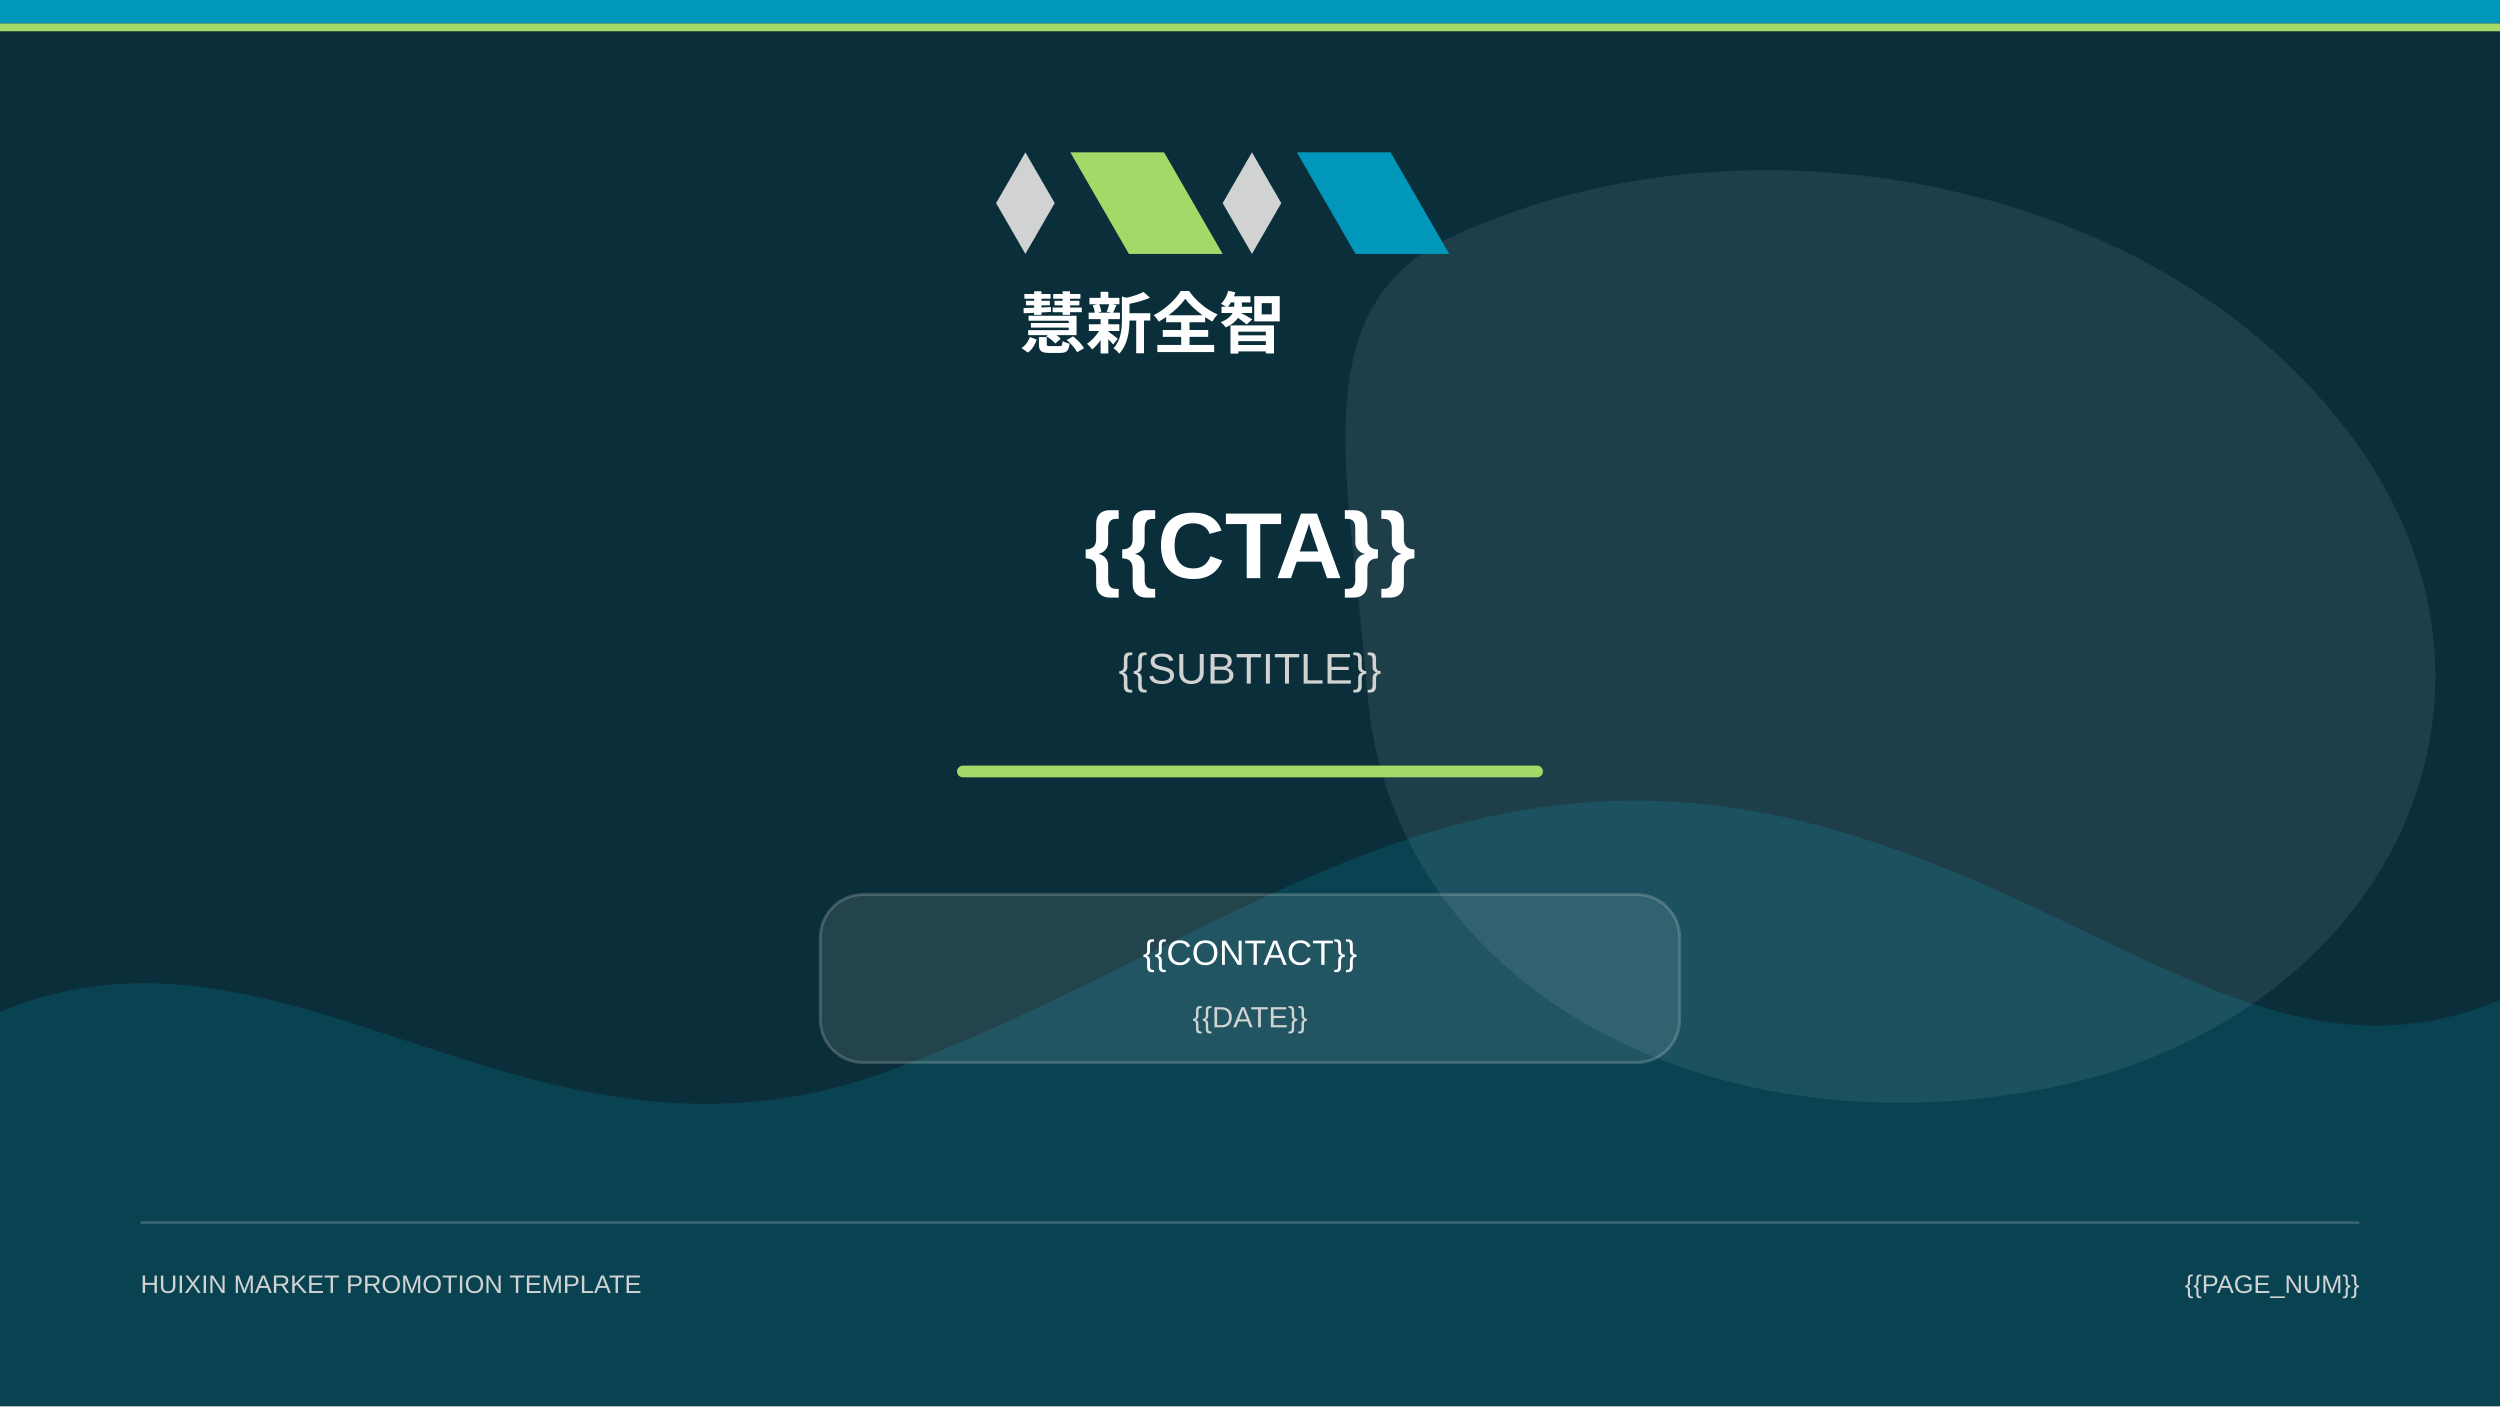
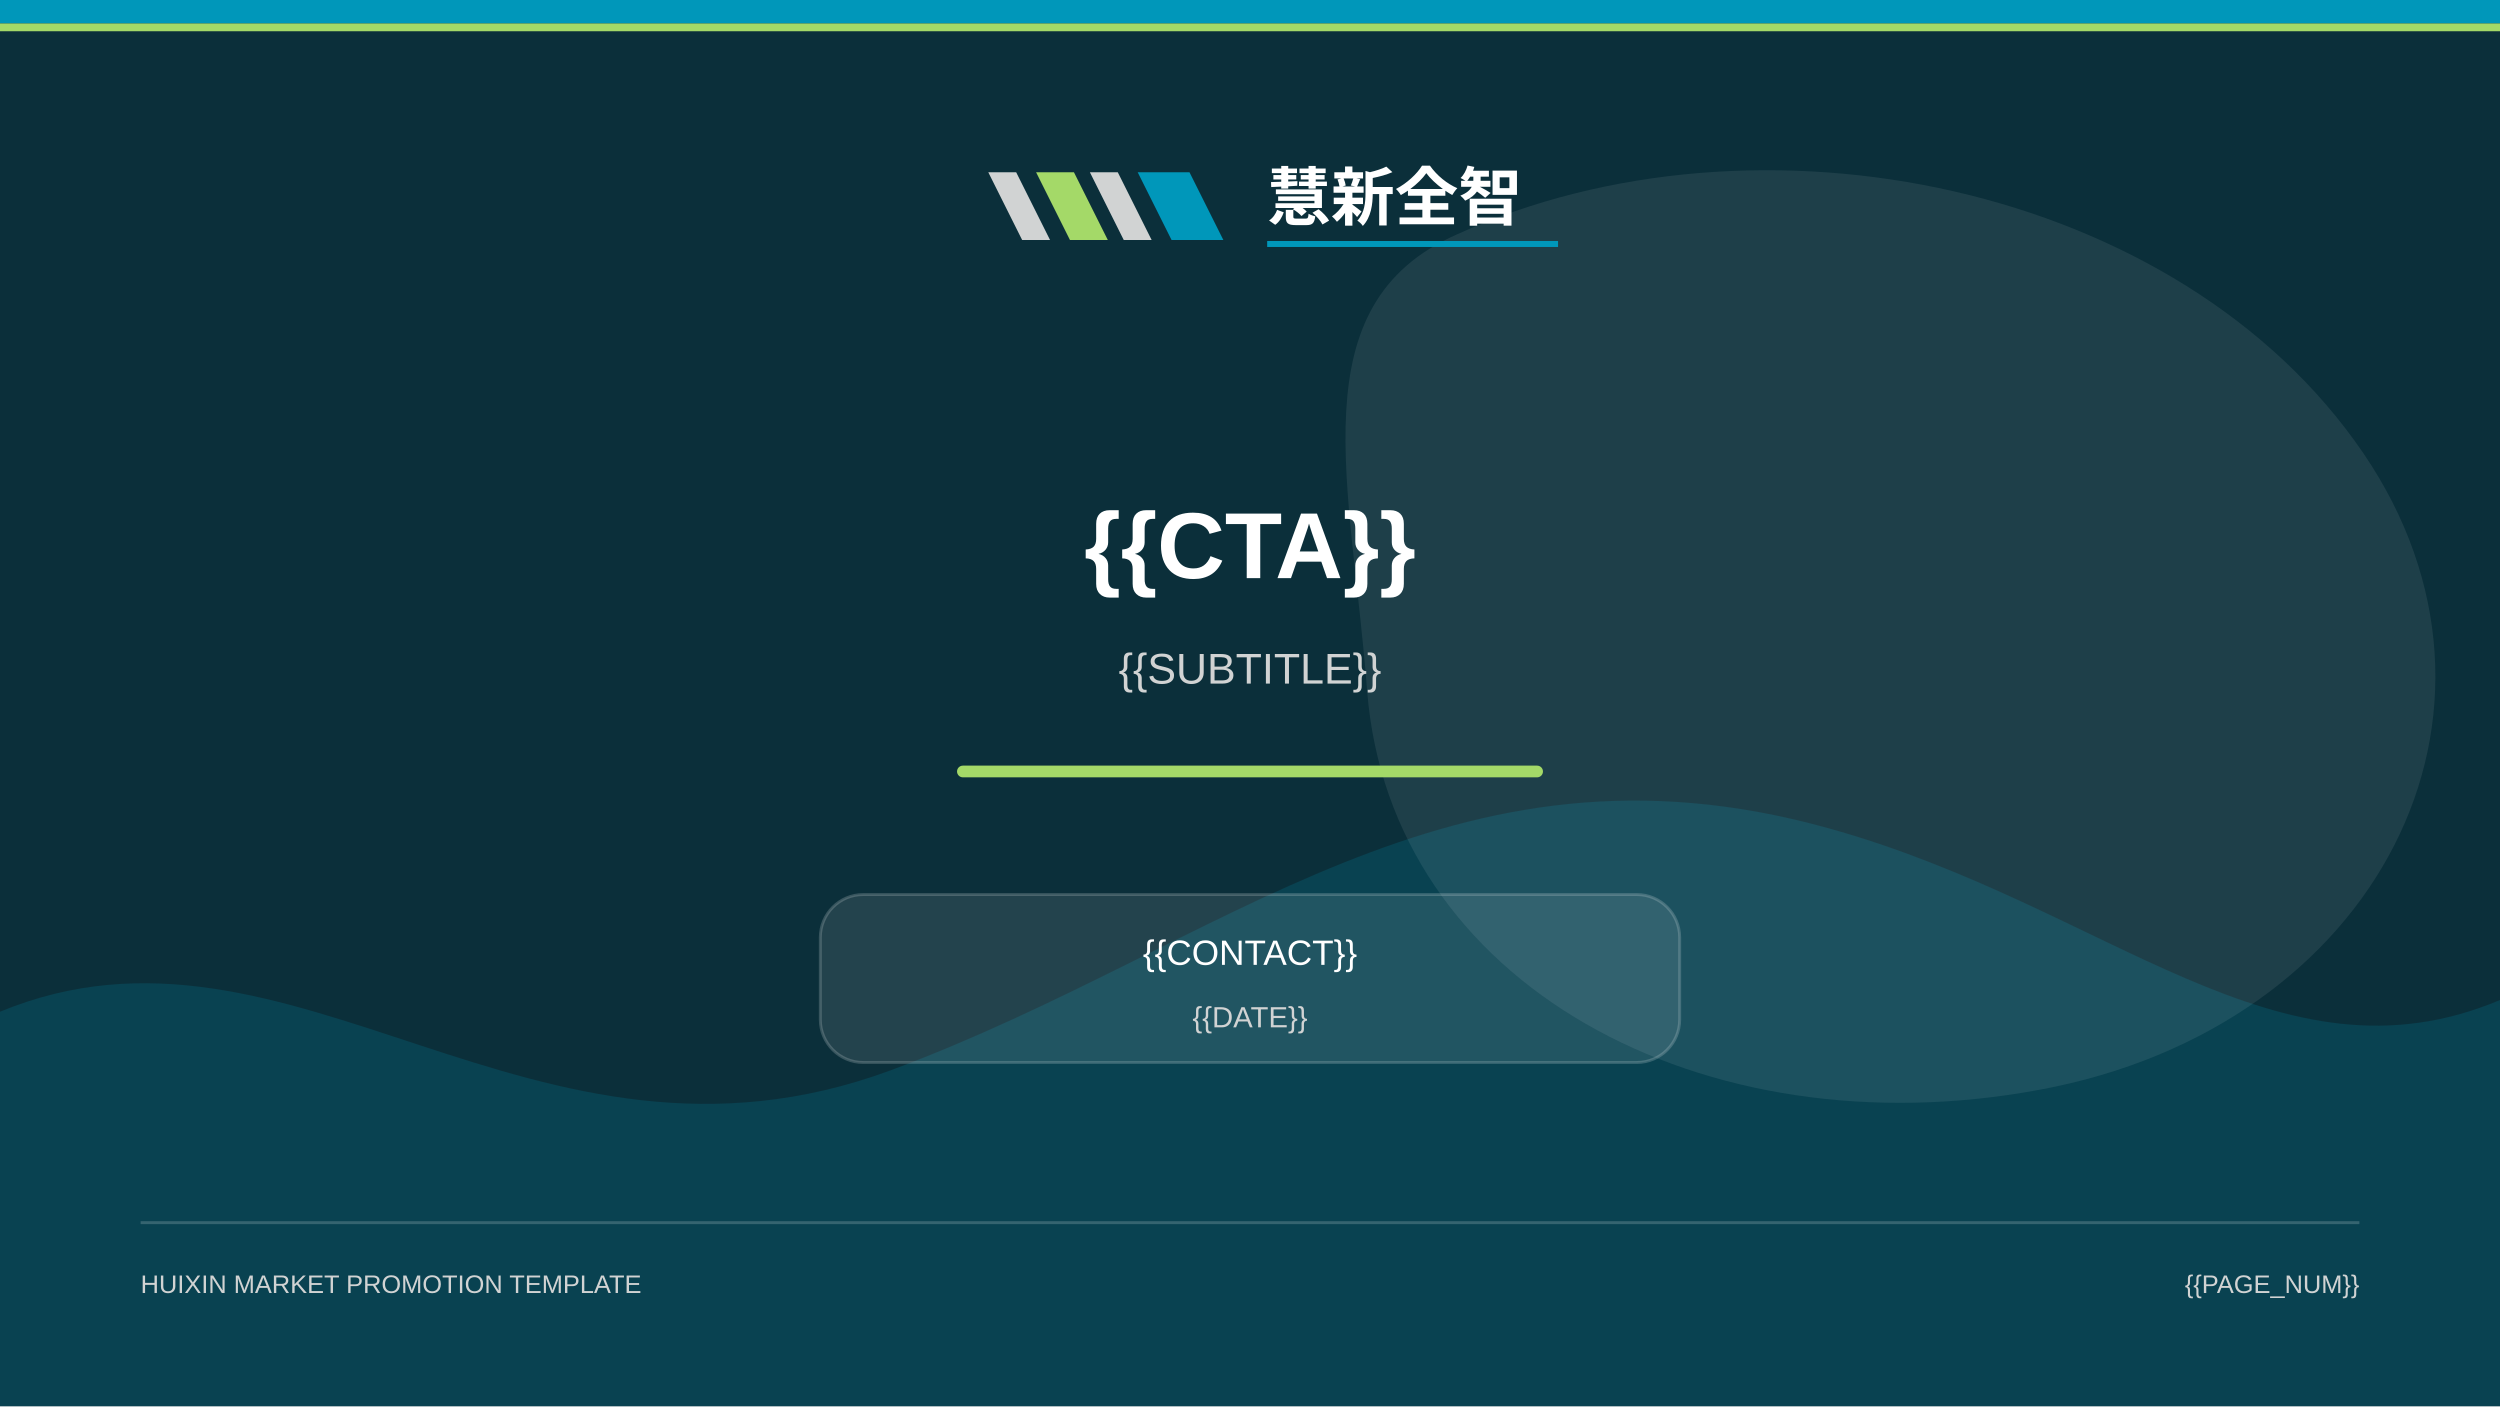
<svg xmlns="http://www.w3.org/2000/svg" viewBox="0 0 1280 720">
  <rect x="0" y="0" width="1280" height="720" fill="#0B2F3A" />
  <rect x="0" y="0" width="1280" height="12" fill="#0097BA" />
  <rect x="0" y="12" width="1280" height="4" fill="#A4D968" />
  <path d="M0 518 C150 456 272 616 456 548 C628 484 742 370 936 424 C1080 464 1166 560 1280 512 L1280 720 L0 720 Z" fill="#0097BA" fill-opacity="0.18" />
  <path d="M746 120 C900 50 1116 94 1210 232 C1300 364 1218 526 1044 558 C872 590 712 504 700 354 C692 248 664 156 746 120 Z" fill="#FFFFFF" fill-opacity="0.08" />
-   <g id="huixin-logo">
-     <polygon points="510,104 525,78 540,104 525,130" fill="#D1D3D3" />
-     <polygon points="548,78 596,78 626,130 578,130" fill="#A4D968" />
-     <polygon points="626,104 641,78 656,104 641,130" fill="#D1D3D3" />
-     <polygon points="664,78 712,78 742,130 694,130" fill="#0097BA" />
-     <text x="522" y="178" fill="#FFFFFF" font-family="Microsoft YaHei, PingFang SC, Arial, sans-serif" font-size="34" font-weight="700">慧新全智</text>
+   <g id="huixin-logo" transform="translate(506 78) scale(1.02)">
+     <polygon points="0,10 14,10 31,44 17,44" fill="#D1D3D3" />
+     <polygon points="24,10 43,10 60,44 41,44" fill="#A4D968" />
+     <polygon points="51,10 65,10 82,44 68,44" fill="#D1D3D3" />
+     <polygon points="75,10 101,10 118,44 92,44" fill="#0097BA" />
+     <text x="140" y="34" fill="#FFFFFF" font-family="Microsoft YaHei, PingFang SC, Arial, sans-serif" font-size="32" font-weight="700">慧新全智</text>
+     <line x1="140" y1="46" x2="286" y2="46" stroke="#0097BA" stroke-width="3" />
  </g>
  <text x="640" y="296" text-anchor="middle" fill="#FFFFFF" font-family="Microsoft YaHei, PingFang SC, Arial, sans-serif" font-size="48" font-weight="700">{{CTA}}</text>
  <text x="640" y="350" text-anchor="middle" fill="#D1D3D3" font-family="Microsoft YaHei, PingFang SC, Arial, sans-serif" font-size="22">{{SUBTITLE}}</text>
  <rect x="490" y="392" width="300" height="6" rx="3" fill="#A4D968" />
  <rect x="420" y="458" width="440" height="86" rx="22" fill="#FFFFFF" fill-opacity="0.1" stroke="#FFFFFF" stroke-opacity="0.18" stroke-width="1.5" />
  <text x="640" y="494" text-anchor="middle" fill="#FFFFFF" font-family="Microsoft YaHei, PingFang SC, Arial, sans-serif" font-size="18">{{CONTACT}}</text>
  <text x="640" y="526" text-anchor="middle" fill="#D1D3D3" font-family="Microsoft YaHei, PingFang SC, Arial, sans-serif" font-size="15">{{DATE}}</text>
  <line x1="72" y1="626" x2="1208" y2="626" stroke="#FFFFFF" stroke-opacity="0.18" stroke-width="1.5" />
  <text x="72" y="662" fill="#D1D3D3" font-family="Microsoft YaHei, PingFang SC, Arial, sans-serif" font-size="13">HUIXIN MARKET PROMOTION TEMPLATE</text>
  <text x="1208" y="662" text-anchor="end" fill="#D1D3D3" font-family="Microsoft YaHei, PingFang SC, Arial, sans-serif" font-size="13">{{PAGE_NUM}}</text>
</svg>
